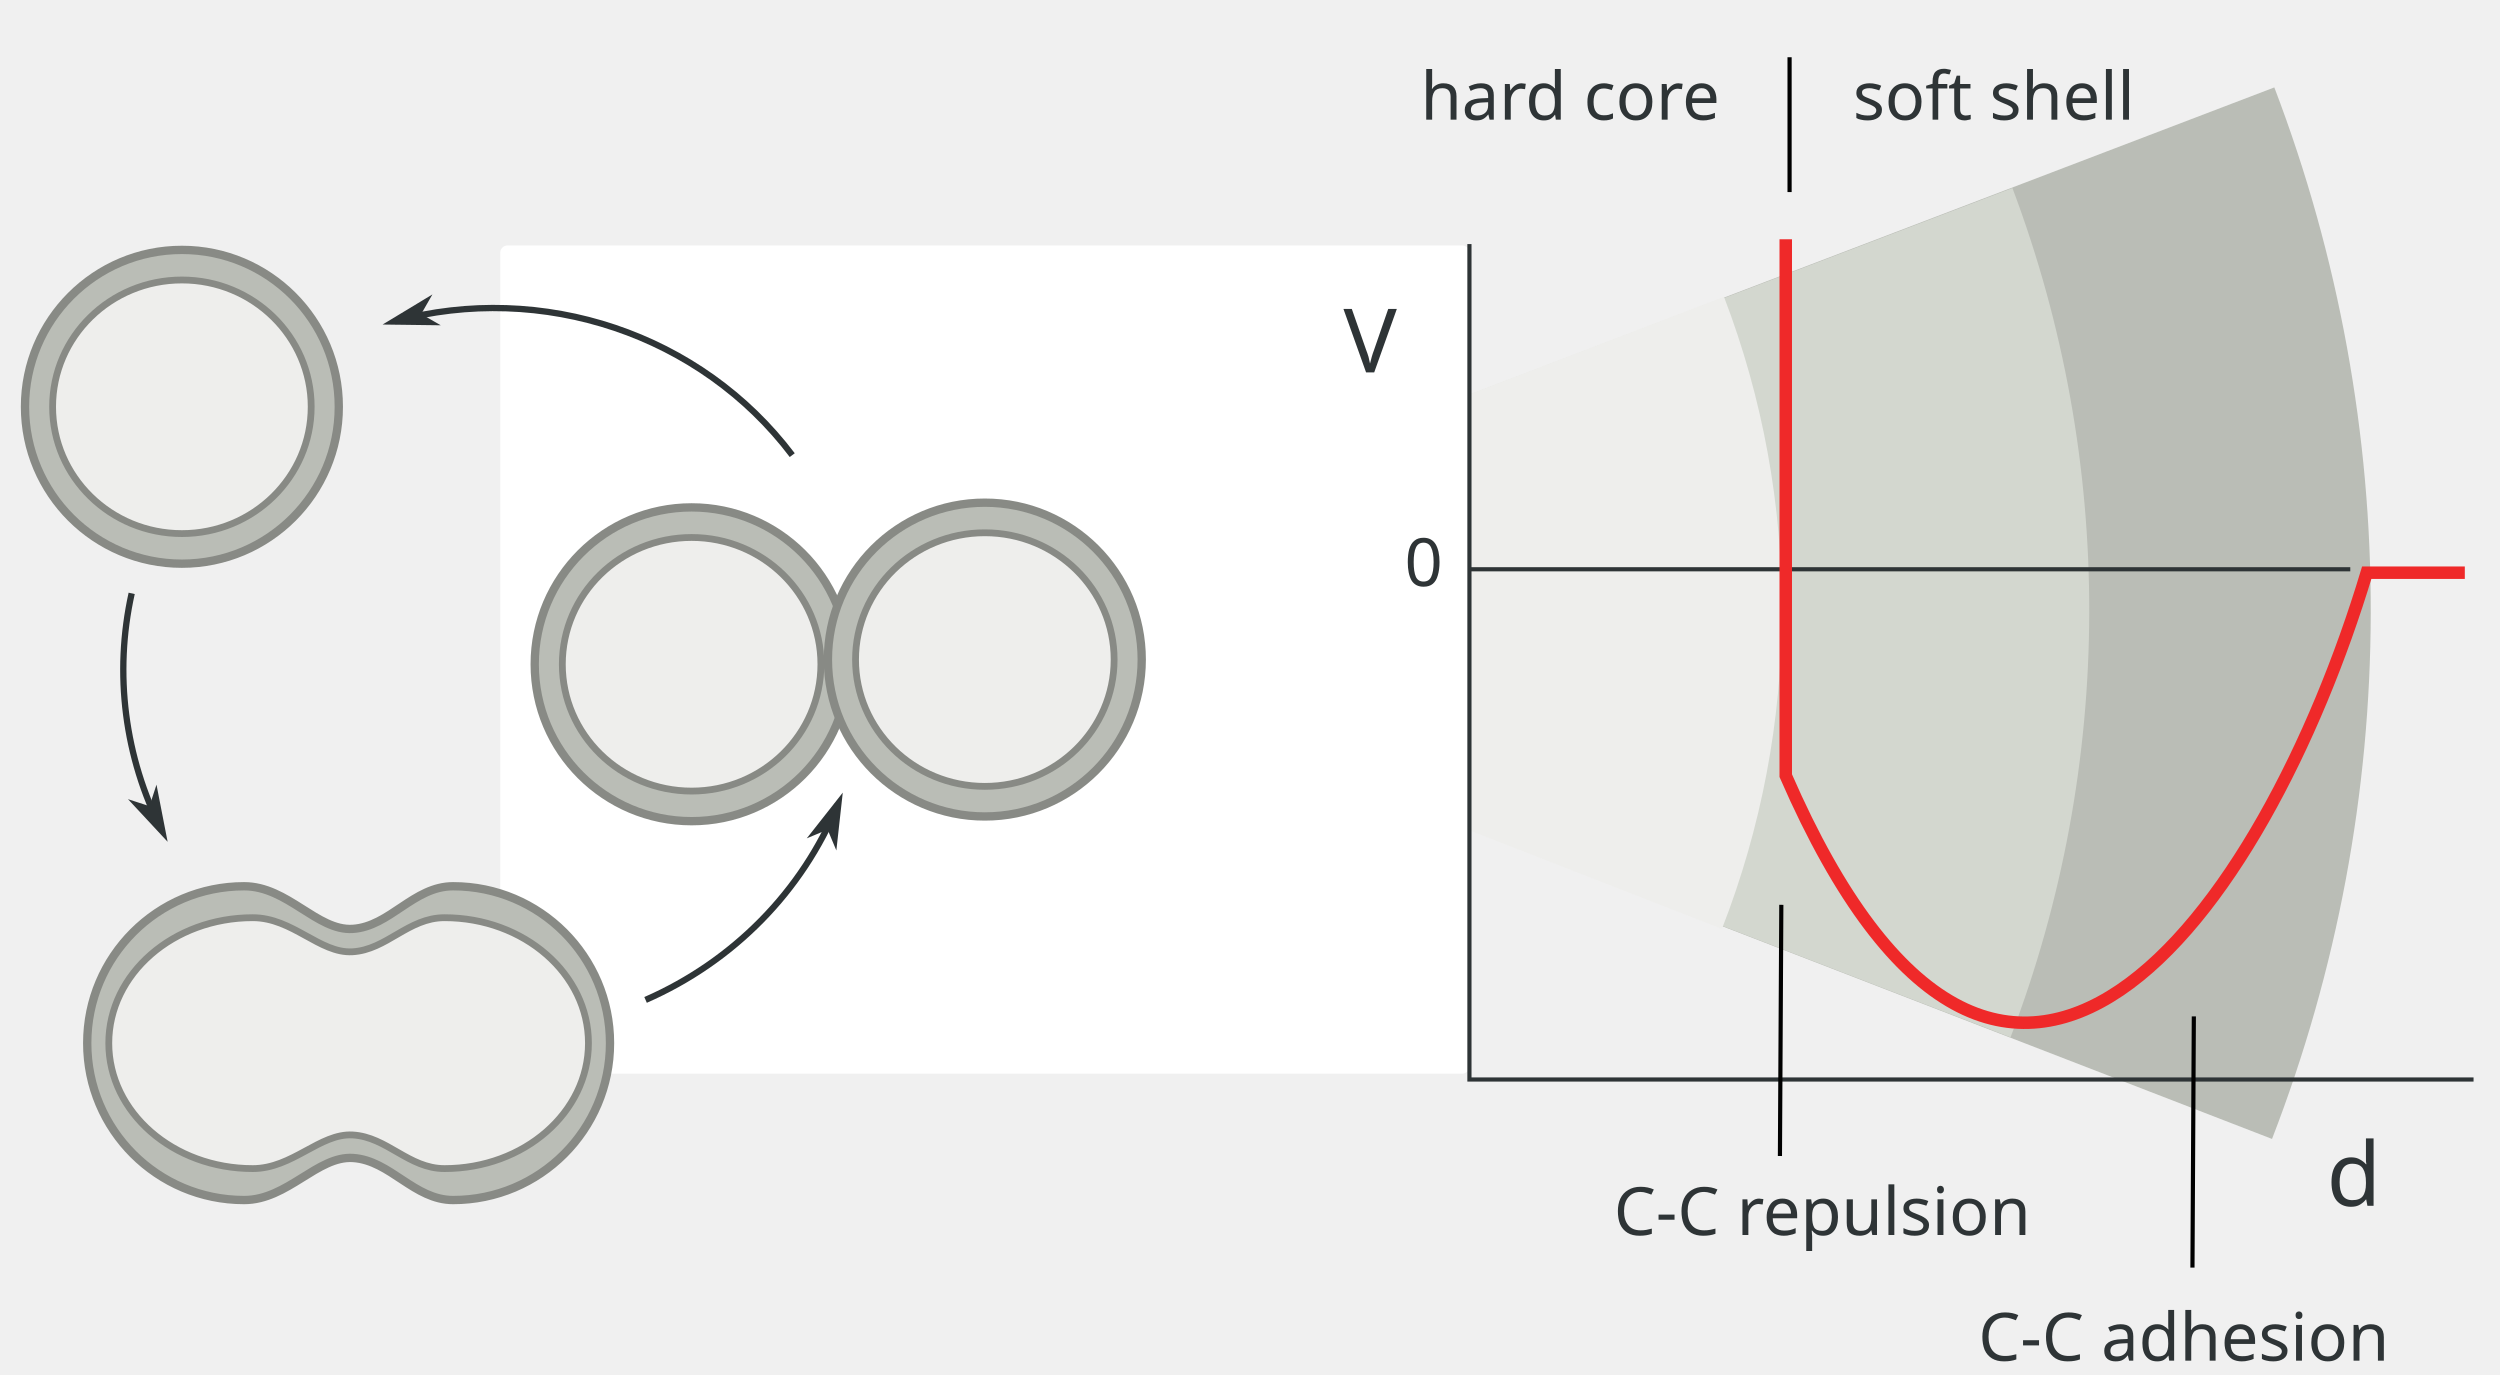
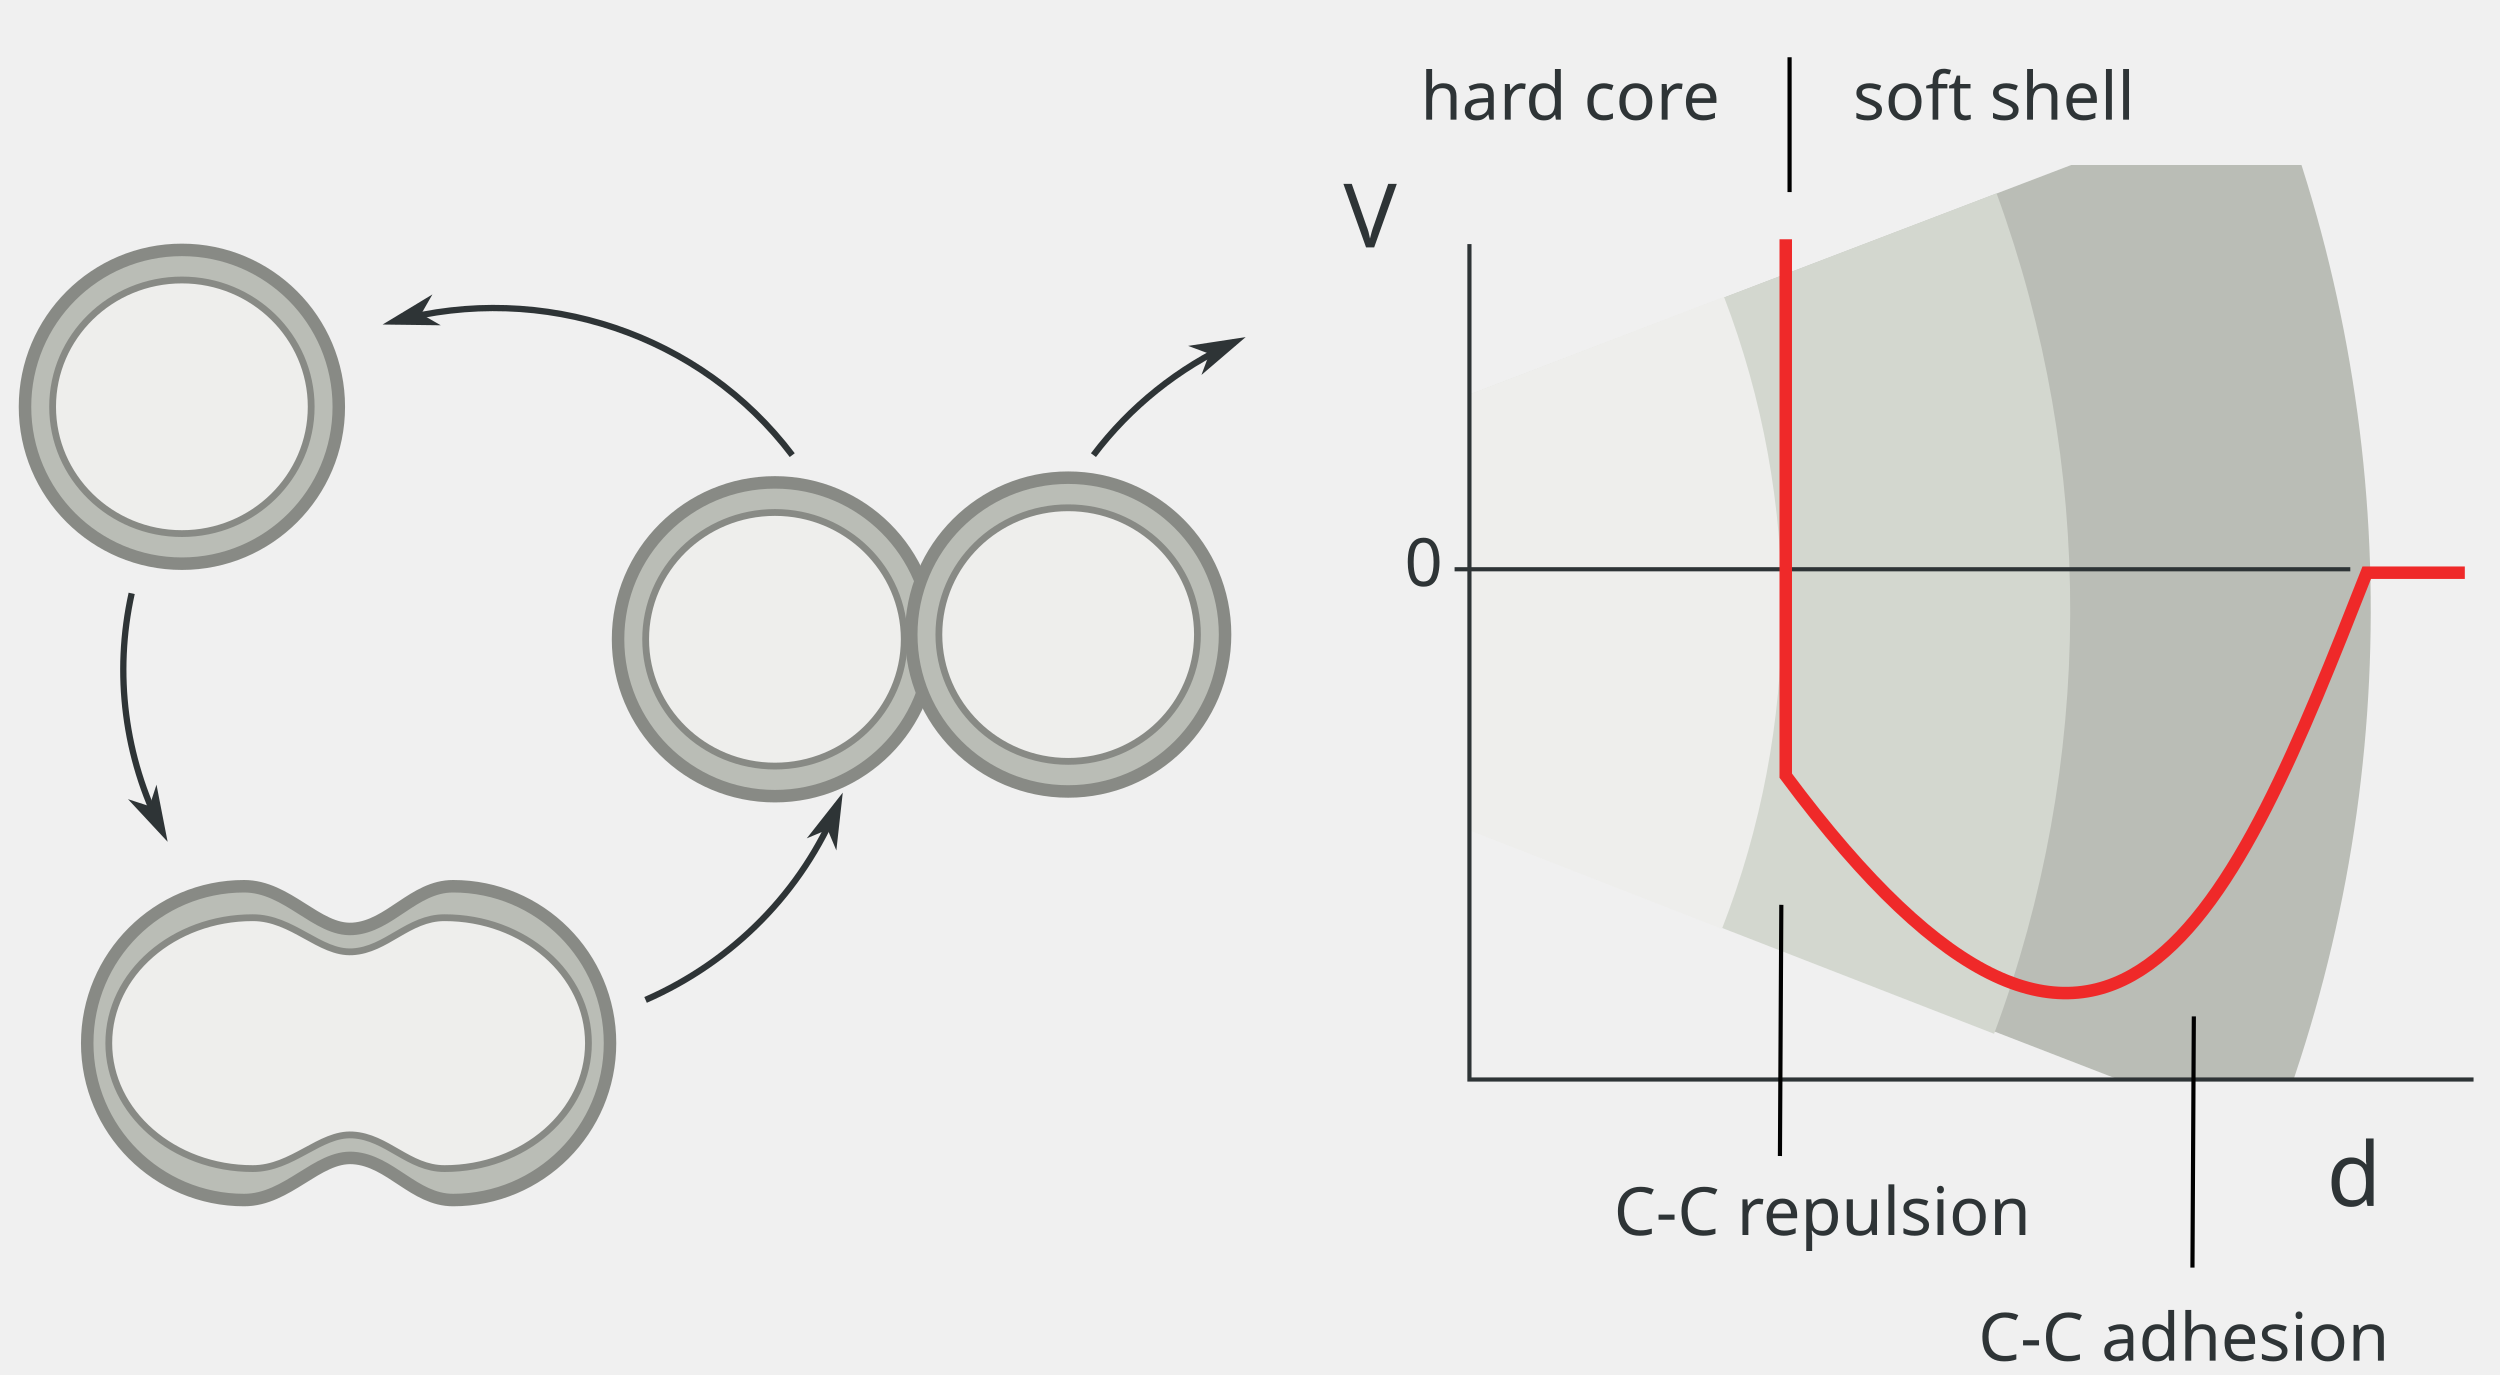
<svg xmlns="http://www.w3.org/2000/svg" width="600" height="330" viewBox="0 0 158.75 87.313" version="1.1" id="svg1063">
  <defs id="defs1057">
+     <marker style="overflow:visible" id="marker3687" refX="0" refY="0" orient="auto">
+       <path transform="matrix(0.4,0,0,0.4,4,0)" style="fill:#2e3436;fill-opacity:1;fill-rule:evenodd;stroke:#2e3436;stroke-width:1pt;stroke-opacity:1" d="M 0,0 5,-5 -12.5,0 5,5 Z" id="path3685" />
+     </marker>
    <marker style="overflow:visible" id="marker2545" refX="0" refY="0" orient="auto">
      <path transform="matrix(0.4,0,0,0.4,4,0)" style="fill:#2e3436;fill-opacity:1;fill-rule:evenodd;stroke:#2e3436;stroke-width:1pt;stroke-opacity:1" d="M 0,0 5,-5 -12.5,0 5,5 Z" id="path2543" />
    </marker>
    <marker style="overflow:visible" id="marker2535" refX="0" refY="0" orient="auto">
      <path transform="matrix(0.4,0,0,0.4,4,0)" style="fill:#2e3436;fill-opacity:1;fill-rule:evenodd;stroke:#2e3436;stroke-width:1pt;stroke-opacity:1" d="M 0,0 5,-5 -12.5,0 5,5 Z" id="path2533" />
    </marker>
    <marker style="overflow:visible" id="marker2525" refX="0" refY="0" orient="auto">
      <path transform="matrix(0.4,0,0,0.4,4,0)" style="fill:#2e3436;fill-opacity:1;fill-rule:evenodd;stroke:#2e3436;stroke-width:1pt;stroke-opacity:1" d="M 0,0 5,-5 -12.5,0 5,5 Z" id="path2523" />
    </marker>
    <marker style="overflow:visible" id="marker2423" refX="0" refY="0" orient="auto">
      <path transform="matrix(0.2,0,0,0.2,1.2,0)" style="fill:#2e3436;fill-opacity:1;fill-rule:evenodd;stroke:#2e3436;stroke-width:1pt;stroke-opacity:1" d="M 0,0 5,-5 -12.5,0 5,5 Z" id="path2421" />
    </marker>
    <marker style="overflow:visible" id="marker2413" refX="0" refY="0" orient="auto">
      <path transform="matrix(0.2,0,0,0.2,1.2,0)" style="fill:#2e3436;fill-opacity:1;fill-rule:evenodd;stroke:#2e3436;stroke-width:1pt;stroke-opacity:1" d="M 0,0 5,-5 -12.5,0 5,5 Z" id="path2411" />
    </marker>
    <marker style="overflow:visible" id="marker2403" refX="0" refY="0" orient="auto">
      <path transform="matrix(0.2,0,0,0.2,1.2,0)" style="fill:#2e3436;fill-opacity:1;fill-rule:evenodd;stroke:#2e3436;stroke-width:1pt;stroke-opacity:1" d="M 0,0 5,-5 -12.5,0 5,5 Z" id="path2401" />
    </marker>
    <marker style="overflow:visible" id="marker2343" refX="0" refY="0" orient="auto">
      <path transform="matrix(-0.3,0,0,-0.3,0.69,0)" d="M 8.719,4.034 -2.207,0.016 8.719,-4.002 c -1.745,2.372 -1.735,5.617 -6e-7,8.035 z" style="fill:#2e3436;fill-opacity:1;fill-rule:evenodd;stroke:#2e3436;stroke-width:0.625;stroke-linejoin:round;stroke-opacity:1" id="path2341" />
    </marker>
    <marker style="overflow:visible" id="marker2309" refX="0" refY="0" orient="auto">
      <path transform="matrix(-0.3,0,0,-0.3,0.69,0)" d="M 8.719,4.034 -2.207,0.016 8.719,-4.002 c -1.745,2.372 -1.735,5.617 -6e-7,8.035 z" style="fill:#2e3436;fill-opacity:1;fill-rule:evenodd;stroke:#2e3436;stroke-width:0.625;stroke-linejoin:round;stroke-opacity:1" id="path2307" />
    </marker>
+     <clipPath clipPathUnits="userSpaceOnUse" id="clipPath3673">
+       <path style="font-variation-settings:normal;vector-effect:none;fill:#d3d7cf;fill-opacity:1;stroke:none;stroke-width:0.849;stroke-linecap:butt;stroke-linejoin:miter;stroke-miterlimit:4;stroke-dasharray:none;stroke-dashoffset:0;stroke-opacity:1;paint-order:fill markers stroke;stop-color:#000000" id="path3675" width="63.762" height="58.071" x="102.026" y="96.465" ry="0.512" d="m 102.537,96.465 h 62.739 c 0.283,0 0.512,0.228 0.512,0.512 v 57.047 c 0,0.283 -0.228,0.512 -0.512,0.512 H 102.537 c -0.283,0 -0.512,-0.228 -0.512,-0.512 V 96.977 c 0,-0.283 0.228,-0.512 0.512,-0.512 z" />
+     </clipPath>
  </defs>
  <g id="layer1" transform="translate(-8.71681,-85.98685)">
    <g id="g1842" transform="translate(5.964914,-17.21779)">
-       <circle style="font-variation-settings:normal;opacity:1;vector-effect:none;fill:#babdb6;fill-opacity:1;stroke:#888a85;stroke-width:0.529;stroke-linecap:butt;stroke-linejoin:miter;stroke-miterlimit:4;stroke-dasharray:none;stroke-dashoffset:0;stroke-opacity:1;paint-order:fill markers stroke;stop-color:#000000;stop-opacity:1" id="path1763" cx="14.302" cy="129.036" r="9.963" />
+       <circle style="font-variation-settings:normal;opacity:1;vector-effect:none;fill:#babdb6;fill-opacity:1;stroke:#888a85;stroke-width:0.794;stroke-linecap:butt;stroke-linejoin:miter;stroke-miterlimit:4;stroke-dasharray:none;stroke-dashoffset:0;stroke-opacity:1;paint-order:fill markers stroke;stop-color:#000000;stop-opacity:1" id="path1763" cx="14.302" cy="129.036" r="9.963" />
      <ellipse style="font-variation-settings:normal;opacity:1;vector-effect:none;fill:#eeeeec;fill-opacity:1;stroke:#888a85;stroke-width:0.432;stroke-linecap:butt;stroke-linejoin:miter;stroke-miterlimit:4;stroke-dasharray:none;stroke-dashoffset:0;stroke-opacity:1;paint-order:fill markers stroke;stop-color:#000000;stop-opacity:1" id="circle1771" cx="14.302" cy="129.036" rx="8.21" ry="8.052" />
    </g>
-     <g id="g2831" transform="translate(38.16983,-62.32628)">
-       <path style="font-variation-settings:normal;vector-effect:none;fill:#babdb6;fill-opacity:1;stroke:none;stroke-width:0.529;stroke-linecap:butt;stroke-linejoin:miter;stroke-miterlimit:4;stroke-dasharray:none;stroke-dashoffset:0;stroke-opacity:1;paint-order:fill markers stroke;stop-color:#000000" id="circle2777" d="m 114.967,153.864 a 93.04,93.04 0 0 1 -0.146,66.772 L 28.051,187.06 Z" />
-       <path style="font-variation-settings:normal;vector-effect:none;fill:#d3d7cf;fill-opacity:1;stroke:none;stroke-width:0.529;stroke-linecap:butt;stroke-linejoin:miter;stroke-miterlimit:4;stroke-dasharray:none;stroke-dashoffset:0;stroke-opacity:1;paint-order:fill markers stroke;stop-color:#000000" id="path2845" d="m 98.336,160.254 a 75.163,75.639 0 0 1 -0.121,53.931 L 28.051,187.06 Z" />
-       <path style="font-variation-settings:normal;vector-effect:none;fill:#eeeeec;fill-opacity:1;stroke:none;stroke-width:0.432;stroke-linecap:butt;stroke-linejoin:miter;stroke-miterlimit:4;stroke-dasharray:none;stroke-dashoffset:0;stroke-opacity:1;paint-order:fill markers stroke;stop-color:#000000" id="path2766" d="m 80.018,167.155 a 55.649,55.649 0 0 1 -0.129,40.144 L 28.051,187.06 Z" />
-       <path style="fill:none;stroke:#2e3436;stroke-width:0.265px;stroke-linecap:butt;stroke-linejoin:miter;stroke-opacity:1" d="M 62.913,184.462 H 119.79" id="path1738" />
-       <rect style="font-variation-settings:normal;opacity:1;vector-effect:none;fill:#ffffff;fill-opacity:1;stroke:none;stroke-width:0.794;stroke-linecap:butt;stroke-linejoin:miter;stroke-miterlimit:4;stroke-dasharray:none;stroke-dashoffset:0;stroke-opacity:1;paint-order:fill markers stroke;stop-color:#000000;stop-opacity:1" id="rect2806" width="61.544" height="52.593" x="2.312" y="163.9" ry="0.463" />
-       <path style="fill:none;stroke:#ef2929;stroke-width:0.794;stroke-linecap:butt;stroke-linejoin:miter;stroke-miterlimit:4;stroke-dasharray:none;stroke-opacity:1" d="m 83.942,163.506 v 34.061 c 13.904,31.928 30.4,8.698 36.893,-12.888 h 6.228" id="path1728" />
-       <path style="font-variation-settings:normal;vector-effect:none;fill:none;fill-opacity:1;stroke:#2e3436;stroke-width:0.265px;stroke-linecap:butt;stroke-linejoin:miter;stroke-miterlimit:4;stroke-dasharray:none;stroke-dashoffset:0;stroke-opacity:1;stop-color:#000000" d="m 63.856,163.812 v 53.05 h 63.762" id="path1726" />
-       <text xml:space="preserve" style="font-size:5.644px;line-height:1.25;font-family:sans-serif;letter-spacing:0px;word-spacing:0px;fill:#2e3436;stroke-width:0.265" x="55.854" y="171.963" id="text1732">
-         <tspan id="tspan1730" x="55.854" y="171.963" style="font-size:5.644px;fill:#2e3436;stroke-width:0.265">V</tspan>
-       </text>
-       <text xml:space="preserve" style="font-size:5.644px;line-height:1.25;font-family:sans-serif;letter-spacing:0px;word-spacing:0px;fill:#2e3436;stroke-width:0.265" x="118.287" y="224.886" id="text1736">
-         <tspan id="tspan1734" x="118.287" y="224.886" style="font-size:5.644px;fill:#2e3436;stroke-width:0.265">d</tspan>
-       </text>
-       <text xml:space="preserve" style="font-size:4.233px;line-height:1.25;font-family:sans-serif;letter-spacing:0px;word-spacing:0px;fill:#2e3436;stroke-width:0.265" x="59.738" y="185.52" id="text2747">
-         <tspan id="tspan2745" x="59.738" y="185.52" style="fill:#2e3436;stroke-width:0.265">0</tspan>
-       </text>
-       <path style="fill:none;stroke:#000000;stroke-width:0.265px;stroke-linecap:butt;stroke-linejoin:miter;stroke-opacity:1" d="m 84.185,160.51 v -8.562" id="path2833" />
-       <text xml:space="preserve" style="font-size:4.233px;line-height:1.25;font-family:sans-serif;letter-spacing:0px;word-spacing:0px;fill:#2e3436;stroke-width:0.265" x="60.752" y="155.914" id="text2837">
-         <tspan id="tspan2835" x="60.752" y="155.914" style="fill:#2e3436;stroke-width:0.265">hard core</tspan>
-       </text>
-       <path style="fill:none;stroke:#000000;stroke-width:0.265px;stroke-linecap:butt;stroke-linejoin:miter;stroke-opacity:1" d="m 83.573,221.721 0.088,-15.951" id="path2839" />
-       <text xml:space="preserve" style="font-size:4.233px;line-height:1.25;font-family:sans-serif;letter-spacing:0px;word-spacing:0px;fill:#2e3436;stroke-width:0.265" x="88.208" y="155.914" id="text2843">
-         <tspan id="tspan2841" x="88.208" y="155.914" style="fill:#2e3436;stroke-width:0.265">soft shell</tspan>
-       </text>
-       <text xml:space="preserve" style="font-style:normal;font-variant:normal;font-weight:normal;font-stretch:normal;font-size:4.233px;line-height:1.25;font-family:sans-serif;font-variant-ligatures:normal;font-variant-position:normal;font-variant-caps:normal;font-variant-numeric:normal;font-variant-alternates:normal;font-variant-east-asian:normal;font-feature-settings:normal;font-variation-settings:normal;text-indent:0;text-align:start;text-decoration:none;text-decoration-line:none;text-decoration-style:solid;text-decoration-color:#000000;letter-spacing:0px;word-spacing:0px;text-transform:none;writing-mode:lr-tb;direction:ltr;text-orientation:mixed;dominant-baseline:auto;baseline-shift:baseline;text-anchor:start;white-space:normal;shape-padding:0;shape-margin:0;inline-size:0;opacity:1;vector-effect:none;fill:#2e3436;fill-opacity:1;stroke-width:0.265;stroke-linecap:butt;stroke-linejoin:miter;stroke-miterlimit:4;stroke-dasharray:none;stroke-dashoffset:0;stroke-opacity:1;stop-color:#000000;stop-opacity:1" x="79.369" y="227.269" id="text2849" transform="translate(-6.35,-0.5291667)">
-         <tspan id="tspan2847" x="79.369" y="227.269" style="font-style:normal;font-variant:normal;font-weight:normal;font-stretch:normal;font-size:4.233px;line-height:1.25;font-family:sans-serif;font-variant-ligatures:normal;font-variant-position:normal;font-variant-caps:normal;font-variant-numeric:normal;font-variant-alternates:normal;font-variant-east-asian:normal;font-feature-settings:normal;font-variation-settings:normal;text-indent:0;text-align:start;text-decoration:none;text-decoration-line:none;text-decoration-style:solid;text-decoration-color:#000000;letter-spacing:0px;word-spacing:0px;text-transform:none;writing-mode:lr-tb;direction:ltr;text-orientation:mixed;dominant-baseline:auto;baseline-shift:baseline;text-anchor:start;white-space:normal;shape-padding:0;shape-margin:0;inline-size:0;vector-effect:none;fill:#2e3436;fill-opacity:1;stroke-width:0.265;stroke-linecap:butt;stroke-linejoin:miter;stroke-miterlimit:4;stroke-dasharray:none;stroke-dashoffset:0;stroke-opacity:1;stop-color:#000000;stop-opacity:1">C-C repulsion</tspan>
-       </text>
-       <text xml:space="preserve" style="font-style:normal;font-variant:normal;font-weight:normal;font-stretch:normal;font-size:4.233px;line-height:1.25;font-family:sans-serif;font-variant-ligatures:normal;font-variant-position:normal;font-variant-caps:normal;font-variant-numeric:normal;font-variant-alternates:normal;font-variant-east-asian:normal;font-feature-settings:normal;font-variation-settings:normal;text-indent:0;text-align:start;text-decoration:none;text-decoration-line:none;text-decoration-style:solid;text-decoration-color:#000000;letter-spacing:0px;word-spacing:0px;text-transform:none;writing-mode:lr-tb;direction:ltr;text-orientation:mixed;dominant-baseline:auto;baseline-shift:baseline;text-anchor:start;white-space:normal;shape-padding:0;shape-margin:0;inline-size:0;opacity:1;vector-effect:none;fill:#2e3436;fill-opacity:1;stroke-width:0.265;stroke-linecap:butt;stroke-linejoin:miter;stroke-miterlimit:4;stroke-dasharray:none;stroke-dashoffset:0;stroke-opacity:1;stop-color:#000000;stop-opacity:1" x="79.369" y="227.269" id="text2869" transform="translate(16.79587,7.448584)">
-         <tspan id="tspan2867" x="79.369" y="227.269" style="font-style:normal;font-variant:normal;font-weight:normal;font-stretch:normal;font-size:4.233px;line-height:1.25;font-family:sans-serif;font-variant-ligatures:normal;font-variant-position:normal;font-variant-caps:normal;font-variant-numeric:normal;font-variant-alternates:normal;font-variant-east-asian:normal;font-feature-settings:normal;font-variation-settings:normal;text-indent:0;text-align:start;text-decoration:none;text-decoration-line:none;text-decoration-style:solid;text-decoration-color:#000000;letter-spacing:0px;word-spacing:0px;text-transform:none;writing-mode:lr-tb;direction:ltr;text-orientation:mixed;dominant-baseline:auto;baseline-shift:baseline;text-anchor:start;white-space:normal;shape-padding:0;shape-margin:0;inline-size:0;vector-effect:none;fill:#2e3436;fill-opacity:1;stroke-width:0.265;stroke-linecap:butt;stroke-linejoin:miter;stroke-miterlimit:4;stroke-dasharray:none;stroke-dashoffset:0;stroke-opacity:1;stop-color:#000000;stop-opacity:1">C-C adhesion</tspan>
-       </text>
-       <path style="fill:none;stroke:#000000;stroke-width:0.265px;stroke-linecap:butt;stroke-linejoin:miter;stroke-opacity:1" d="m 109.768,228.806 0.088,-15.951" id="path2871" />
+     <g id="g3633" clip-path="url(#clipPath3673)">
+       <path style="font-variation-settings:normal;vector-effect:none;fill:#babdb6;fill-opacity:1;stroke:none;stroke-width:0.529;stroke-linecap:butt;stroke-linejoin:miter;stroke-miterlimit:4;stroke-dasharray:none;stroke-dashoffset:0;stroke-opacity:1;paint-order:fill markers stroke;stop-color:#000000" id="circle2777" d="m 153.137,91.538 a 93.04,93.04 0 0 1 -0.146,66.772 L 66.221,124.734 Z" />
+       <path style="font-variation-settings:normal;vector-effect:none;fill:#d3d7cf;fill-opacity:1;stroke:none;stroke-width:0.529;stroke-linecap:butt;stroke-linejoin:miter;stroke-miterlimit:4;stroke-dasharray:none;stroke-dashoffset:0;stroke-opacity:1;paint-order:fill markers stroke;stop-color:#000000" id="path2845" d="m 135.499,98.263 a 73.955,75.639 0 0 1 -0.158,53.371 L 66.221,124.734 Z" />
+       <path style="font-variation-settings:normal;vector-effect:none;fill:#eeeeec;fill-opacity:1;stroke:none;stroke-width:0.432;stroke-linecap:butt;stroke-linejoin:miter;stroke-miterlimit:4;stroke-dasharray:none;stroke-dashoffset:0;stroke-opacity:1;paint-order:fill markers stroke;stop-color:#000000" id="path2766" d="m 118.188,104.829 a 55.649,55.649 0 0 1 -0.129,40.144 l -51.838,-20.239 z" />
    </g>
+     <path style="fill:none;stroke:#2e3436;stroke-width:0.265px;stroke-linecap:butt;stroke-linejoin:miter;stroke-opacity:1" d="m 101.083,122.135 h 56.878" id="path1738" />
+     <path style="fill:none;stroke:#ef2929;stroke-width:0.794;stroke-linecap:butt;stroke-linejoin:miter;stroke-miterlimit:4;stroke-dasharray:none;stroke-opacity:1" d="m 122.112,101.18 v 34.061 c 20.672,27.81 28.498,8.463 36.893,-12.888 h 6.228" id="path1728" />
+     <path style="font-variation-settings:normal;vector-effect:none;fill:none;fill-opacity:1;stroke:#2e3436;stroke-width:0.265px;stroke-linecap:butt;stroke-linejoin:miter;stroke-miterlimit:4;stroke-dasharray:none;stroke-dashoffset:0;stroke-opacity:1;stop-color:#000000" d="m 102.026,101.486 v 53.05 h 63.762" id="path1726" />
+     <text xml:space="preserve" style="font-size:5.644px;line-height:1.25;font-family:sans-serif;letter-spacing:0px;word-spacing:0px;fill:#2e3436;stroke-width:0.265" x="94.023" y="101.699" id="text1732">
+       <tspan id="tspan1730" x="94.023" y="101.699" style="font-size:5.644px;fill:#2e3436;stroke-width:0.265">V</tspan>
+     </text>
+     <text xml:space="preserve" style="font-size:5.644px;line-height:1.25;font-family:sans-serif;letter-spacing:0px;word-spacing:0px;fill:#2e3436;stroke-width:0.265" x="156.457" y="162.56" id="text1736">
+       <tspan id="tspan1734" x="156.457" y="162.56" style="font-size:5.644px;fill:#2e3436;stroke-width:0.265">d</tspan>
+     </text>
+     <text xml:space="preserve" style="font-size:4.233px;line-height:1.25;font-family:sans-serif;letter-spacing:0px;word-spacing:0px;fill:#2e3436;stroke-width:0.265" x="97.908" y="123.194" id="text2747">
+       <tspan id="tspan2745" x="97.908" y="123.194" style="fill:#2e3436;stroke-width:0.265">0</tspan>
+     </text>
+     <path style="fill:none;stroke:#000000;stroke-width:0.265px;stroke-linecap:butt;stroke-linejoin:miter;stroke-opacity:1" d="m 122.355,98.184 v -8.562" id="path2833" />
+     <text xml:space="preserve" style="font-size:4.233px;line-height:1.25;font-family:sans-serif;letter-spacing:0px;word-spacing:0px;fill:#2e3436;stroke-width:0.265" x="98.922" y="93.588" id="text2837">
+       <tspan id="tspan2835" x="98.922" y="93.588" style="fill:#2e3436;stroke-width:0.265">hard core</tspan>
+     </text>
+     <path style="fill:none;stroke:#000000;stroke-width:0.265px;stroke-linecap:butt;stroke-linejoin:miter;stroke-opacity:1" d="m 121.743,159.395 0.088,-15.951" id="path2839" />
+     <text xml:space="preserve" style="font-size:4.233px;line-height:1.25;font-family:sans-serif;letter-spacing:0px;word-spacing:0px;fill:#2e3436;stroke-width:0.265" x="126.377" y="93.588" id="text2843">
+       <tspan id="tspan2841" x="126.377" y="93.588" style="fill:#2e3436;stroke-width:0.265">soft shell</tspan>
+     </text>
+     <text xml:space="preserve" style="font-style:normal;font-variant:normal;font-weight:normal;font-stretch:normal;font-size:4.233px;line-height:1.25;font-family:sans-serif;font-variant-ligatures:normal;font-variant-position:normal;font-variant-caps:normal;font-variant-numeric:normal;font-variant-alternates:normal;font-variant-east-asian:normal;font-feature-settings:normal;font-variation-settings:normal;text-indent:0;text-align:start;text-decoration:none;text-decoration-line:none;text-decoration-style:solid;text-decoration-color:#000000;letter-spacing:0px;word-spacing:0px;text-transform:none;writing-mode:lr-tb;direction:ltr;text-orientation:mixed;dominant-baseline:auto;baseline-shift:baseline;text-anchor:start;white-space:normal;shape-padding:0;shape-margin:0;inline-size:0;vector-effect:none;fill:#2e3436;fill-opacity:1;stroke-width:0.265;stroke-linecap:butt;stroke-linejoin:miter;stroke-miterlimit:4;stroke-dasharray:none;stroke-dashoffset:0;stroke-opacity:1;stop-color:#000000" x="79.369" y="227.269" id="text2849" transform="translate(31.81983,-62.85545)">
+       <tspan id="tspan2847" x="79.369" y="227.269" style="font-style:normal;font-variant:normal;font-weight:normal;font-stretch:normal;font-size:4.233px;line-height:1.25;font-family:sans-serif;font-variant-ligatures:normal;font-variant-position:normal;font-variant-caps:normal;font-variant-numeric:normal;font-variant-alternates:normal;font-variant-east-asian:normal;font-feature-settings:normal;font-variation-settings:normal;text-indent:0;text-align:start;text-decoration:none;text-decoration-line:none;text-decoration-style:solid;text-decoration-color:#000000;letter-spacing:0px;word-spacing:0px;text-transform:none;writing-mode:lr-tb;direction:ltr;text-orientation:mixed;dominant-baseline:auto;baseline-shift:baseline;text-anchor:start;white-space:normal;shape-padding:0;shape-margin:0;inline-size:0;vector-effect:none;fill:#2e3436;fill-opacity:1;stroke-width:0.265;stroke-linecap:butt;stroke-linejoin:miter;stroke-miterlimit:4;stroke-dasharray:none;stroke-dashoffset:0;stroke-opacity:1;stop-color:#000000;stop-opacity:1">C-C repulsion</tspan>
+     </text>
+     <text xml:space="preserve" style="font-style:normal;font-variant:normal;font-weight:normal;font-stretch:normal;font-size:4.233px;line-height:1.25;font-family:sans-serif;font-variant-ligatures:normal;font-variant-position:normal;font-variant-caps:normal;font-variant-numeric:normal;font-variant-alternates:normal;font-variant-east-asian:normal;font-feature-settings:normal;font-variation-settings:normal;text-indent:0;text-align:start;text-decoration:none;text-decoration-line:none;text-decoration-style:solid;text-decoration-color:#000000;letter-spacing:0px;word-spacing:0px;text-transform:none;writing-mode:lr-tb;direction:ltr;text-orientation:mixed;dominant-baseline:auto;baseline-shift:baseline;text-anchor:start;white-space:normal;shape-padding:0;shape-margin:0;inline-size:0;vector-effect:none;fill:#2e3436;fill-opacity:1;stroke-width:0.265;stroke-linecap:butt;stroke-linejoin:miter;stroke-miterlimit:4;stroke-dasharray:none;stroke-dashoffset:0;stroke-opacity:1;stop-color:#000000" x="79.369" y="227.269" id="text2869" transform="translate(54.9657,-54.87769)">
+       <tspan id="tspan2867" x="79.369" y="227.269" style="font-style:normal;font-variant:normal;font-weight:normal;font-stretch:normal;font-size:4.233px;line-height:1.25;font-family:sans-serif;font-variant-ligatures:normal;font-variant-position:normal;font-variant-caps:normal;font-variant-numeric:normal;font-variant-alternates:normal;font-variant-east-asian:normal;font-feature-settings:normal;font-variation-settings:normal;text-indent:0;text-align:start;text-decoration:none;text-decoration-line:none;text-decoration-style:solid;text-decoration-color:#000000;letter-spacing:0px;word-spacing:0px;text-transform:none;writing-mode:lr-tb;direction:ltr;text-orientation:mixed;dominant-baseline:auto;baseline-shift:baseline;text-anchor:start;white-space:normal;shape-padding:0;shape-margin:0;inline-size:0;vector-effect:none;fill:#2e3436;fill-opacity:1;stroke-width:0.265;stroke-linecap:butt;stroke-linejoin:miter;stroke-miterlimit:4;stroke-dasharray:none;stroke-dashoffset:0;stroke-opacity:1;stop-color:#000000;stop-opacity:1">C-C adhesion</tspan>
+     </text>
+     <path style="fill:none;stroke:#000000;stroke-width:0.265px;stroke-linecap:butt;stroke-linejoin:miter;stroke-opacity:1" d="m 147.938,166.479 0.088,-15.951" id="path2871" />
    <g id="g1858" transform="translate(-15.55577,21.54795)">
-       <path id="circle1788" style="font-variation-settings:normal;opacity:1;vector-effect:none;fill:#babdb6;fill-opacity:1;stroke:#888a85;stroke-width:0.529;stroke-linecap:butt;stroke-linejoin:miter;stroke-miterlimit:4;stroke-dasharray:none;stroke-dashoffset:0;stroke-opacity:1;paint-order:fill markers stroke;stop-color:#000000;stop-opacity:1" d="m 39.774,140.642 c -5.502,0 -9.963,-4.46 -9.963,-9.963 -3e-6,-5.502 4.46,-9.963 9.963,-9.963 2.766,0 4.63,2.847 6.89,2.708 2.366,-0.145 3.866,-2.708 6.381,-2.708 5.502,0 9.963,4.46 9.963,9.963 -3e-6,5.502 -4.46,9.963 -9.963,9.963 -2.482,0 -3.976,-2.515 -6.353,-2.671 -2.267,-0.149 -4.158,2.671 -6.917,2.671 z" />
+       <path id="circle1788" style="font-variation-settings:normal;opacity:1;vector-effect:none;fill:#babdb6;fill-opacity:1;stroke:#888a85;stroke-width:0.794;stroke-linecap:butt;stroke-linejoin:miter;stroke-miterlimit:4;stroke-dasharray:none;stroke-dashoffset:0;stroke-opacity:1;paint-order:fill markers stroke;stop-color:#000000;stop-opacity:1" d="m 39.774,140.642 c -5.502,0 -9.963,-4.46 -9.963,-9.963 -3e-6,-5.502 4.46,-9.963 9.963,-9.963 2.766,0 4.63,2.847 6.89,2.708 2.366,-0.145 3.866,-2.708 6.381,-2.708 5.502,0 9.963,4.46 9.963,9.963 -3e-6,5.502 -4.46,9.963 -9.963,9.963 -2.482,0 -3.976,-2.515 -6.353,-2.671 -2.267,-0.149 -4.158,2.671 -6.917,2.671 z" />
      <path id="path1815" style="font-variation-settings:normal;opacity:1;vector-effect:none;fill:#eeeeec;fill-opacity:1;stroke:#888a85;stroke-width:0.432;stroke-linecap:butt;stroke-linejoin:miter;stroke-miterlimit:4;stroke-dasharray:none;stroke-dashoffset:0;stroke-opacity:1;paint-order:fill markers stroke;stop-color:#000000;stop-opacity:1" d="m 40.321,138.645 c -5.049,0 -9.141,-3.566 -9.141,-7.966 -2e-6,-4.399 4.093,-7.966 9.141,-7.966 2.538,0 4.248,2.276 6.322,2.165 2.171,-0.116 3.547,-2.165 5.855,-2.165 5.049,0 9.141,3.566 9.141,7.966 -2e-6,4.399 -4.093,7.966 -9.141,7.966 -2.277,0 -3.648,-2.011 -5.83,-2.136 -2.08,-0.119 -3.816,2.136 -6.347,2.136 z" />
    </g>
-     <g id="g1866" transform="translate(7.704725,2.13682)">
+     <g id="g1866" transform="translate(12.99639,0.5493204)">
      <g id="g1848" transform="translate(30.62742,-3.003815)">
-         <circle style="font-variation-settings:normal;opacity:1;vector-effect:none;fill:#babdb6;fill-opacity:1;stroke:#888a85;stroke-width:0.529;stroke-linecap:butt;stroke-linejoin:miter;stroke-miterlimit:4;stroke-dasharray:none;stroke-dashoffset:0;stroke-opacity:1;paint-order:fill markers stroke;stop-color:#000000;stop-opacity:1" id="circle1844" cx="14.302" cy="129.036" r="9.963" />
+         <circle style="font-variation-settings:normal;opacity:1;vector-effect:none;fill:#babdb6;fill-opacity:1;stroke:#888a85;stroke-width:0.794;stroke-linecap:butt;stroke-linejoin:miter;stroke-miterlimit:4;stroke-dasharray:none;stroke-dashoffset:0;stroke-opacity:1;paint-order:fill markers stroke;stop-color:#000000;stop-opacity:1" id="circle1844" cx="14.302" cy="129.036" r="9.963" />
        <ellipse style="font-variation-settings:normal;opacity:1;vector-effect:none;fill:#eeeeec;fill-opacity:1;stroke:#888a85;stroke-width:0.432;stroke-linecap:butt;stroke-linejoin:miter;stroke-miterlimit:4;stroke-dasharray:none;stroke-dashoffset:0;stroke-opacity:1;paint-order:fill markers stroke;stop-color:#000000;stop-opacity:1" id="ellipse1846" cx="14.302" cy="129.036" rx="8.21" ry="8.052" />
      </g>
      <g id="g1854" transform="translate(49.24688,-3.30298)">
-         <circle style="font-variation-settings:normal;opacity:1;vector-effect:none;fill:#babdb6;fill-opacity:1;stroke:#888a85;stroke-width:0.529;stroke-linecap:butt;stroke-linejoin:miter;stroke-miterlimit:4;stroke-dasharray:none;stroke-dashoffset:0;stroke-opacity:1;paint-order:fill markers stroke;stop-color:#000000;stop-opacity:1" id="circle1850" cx="14.302" cy="129.036" r="9.963" />
+         <circle style="font-variation-settings:normal;opacity:1;vector-effect:none;fill:#babdb6;fill-opacity:1;stroke:#888a85;stroke-width:0.794;stroke-linecap:butt;stroke-linejoin:miter;stroke-miterlimit:4;stroke-dasharray:none;stroke-dashoffset:0;stroke-opacity:1;paint-order:fill markers stroke;stop-color:#000000;stop-opacity:1" id="circle1850" cx="14.302" cy="129.036" r="9.963" />
        <ellipse style="font-variation-settings:normal;opacity:1;vector-effect:none;fill:#eeeeec;fill-opacity:1;stroke:#888a85;stroke-width:0.432;stroke-linecap:butt;stroke-linejoin:miter;stroke-miterlimit:4;stroke-dasharray:none;stroke-dashoffset:0;stroke-opacity:1;paint-order:fill markers stroke;stop-color:#000000;stop-opacity:1" id="ellipse1852" cx="14.302" cy="129.036" rx="8.21" ry="8.052" />
      </g>
    </g>
    <path style="font-variation-settings:normal;opacity:1;vector-effect:none;fill:none;fill-opacity:1;stroke:#2e3436;stroke-width:0.4;stroke-linecap:butt;stroke-linejoin:miter;stroke-miterlimit:4;stroke-dasharray:none;stroke-dashoffset:0;stroke-opacity:1;marker-start:url(#marker2525);paint-order:fill markers stroke;stop-color:#000000;stop-opacity:1" id="path1868" d="M 61.934,137.047 A 23.535,22.973 0 0 1 49.71,149.482" />
    <path style="font-variation-settings:normal;opacity:1;vector-effect:none;fill:none;fill-opacity:1;stroke:#2e3436;stroke-width:0.4;stroke-linecap:butt;stroke-linejoin:miter;stroke-miterlimit:4;stroke-dasharray:none;stroke-dashoffset:0;stroke-opacity:1;marker-start:url(#marker2535);paint-order:fill markers stroke;stop-color:#000000;stop-opacity:1" id="path1870" d="m 33.772,106.388 a 23.535,22.973 0 0 1 25.252,8.5" />
    <path style="font-variation-settings:normal;opacity:1;vector-effect:none;fill:none;fill-opacity:1;stroke:#2e3436;stroke-width:0.4;stroke-linecap:butt;stroke-linejoin:miter;stroke-miterlimit:4;stroke-dasharray:none;stroke-dashoffset:0;stroke-opacity:1;marker-start:url(#marker2545);paint-order:fill markers stroke;stop-color:#000000;stop-opacity:1" id="path1878" d="m 19.003,138.739 a 23.535,22.973 0 0 1 -1.925,-15.073" />
+     <path style="font-variation-settings:normal;opacity:1;vector-effect:none;fill:none;fill-opacity:1;stroke:#2e3436;stroke-width:0.4;stroke-linecap:butt;stroke-linejoin:miter;stroke-miterlimit:4;stroke-dasharray:none;stroke-dashoffset:0;stroke-opacity:1;marker-start:url(#marker3687);paint-order:fill markers stroke;stop-color:#000000;stop-opacity:1" id="path3683" d="m -87.1,107.722 a 23.535,22.973 0 0 1 8.95,7.167" transform="scale(-1,1)" />
  </g>
</svg>
